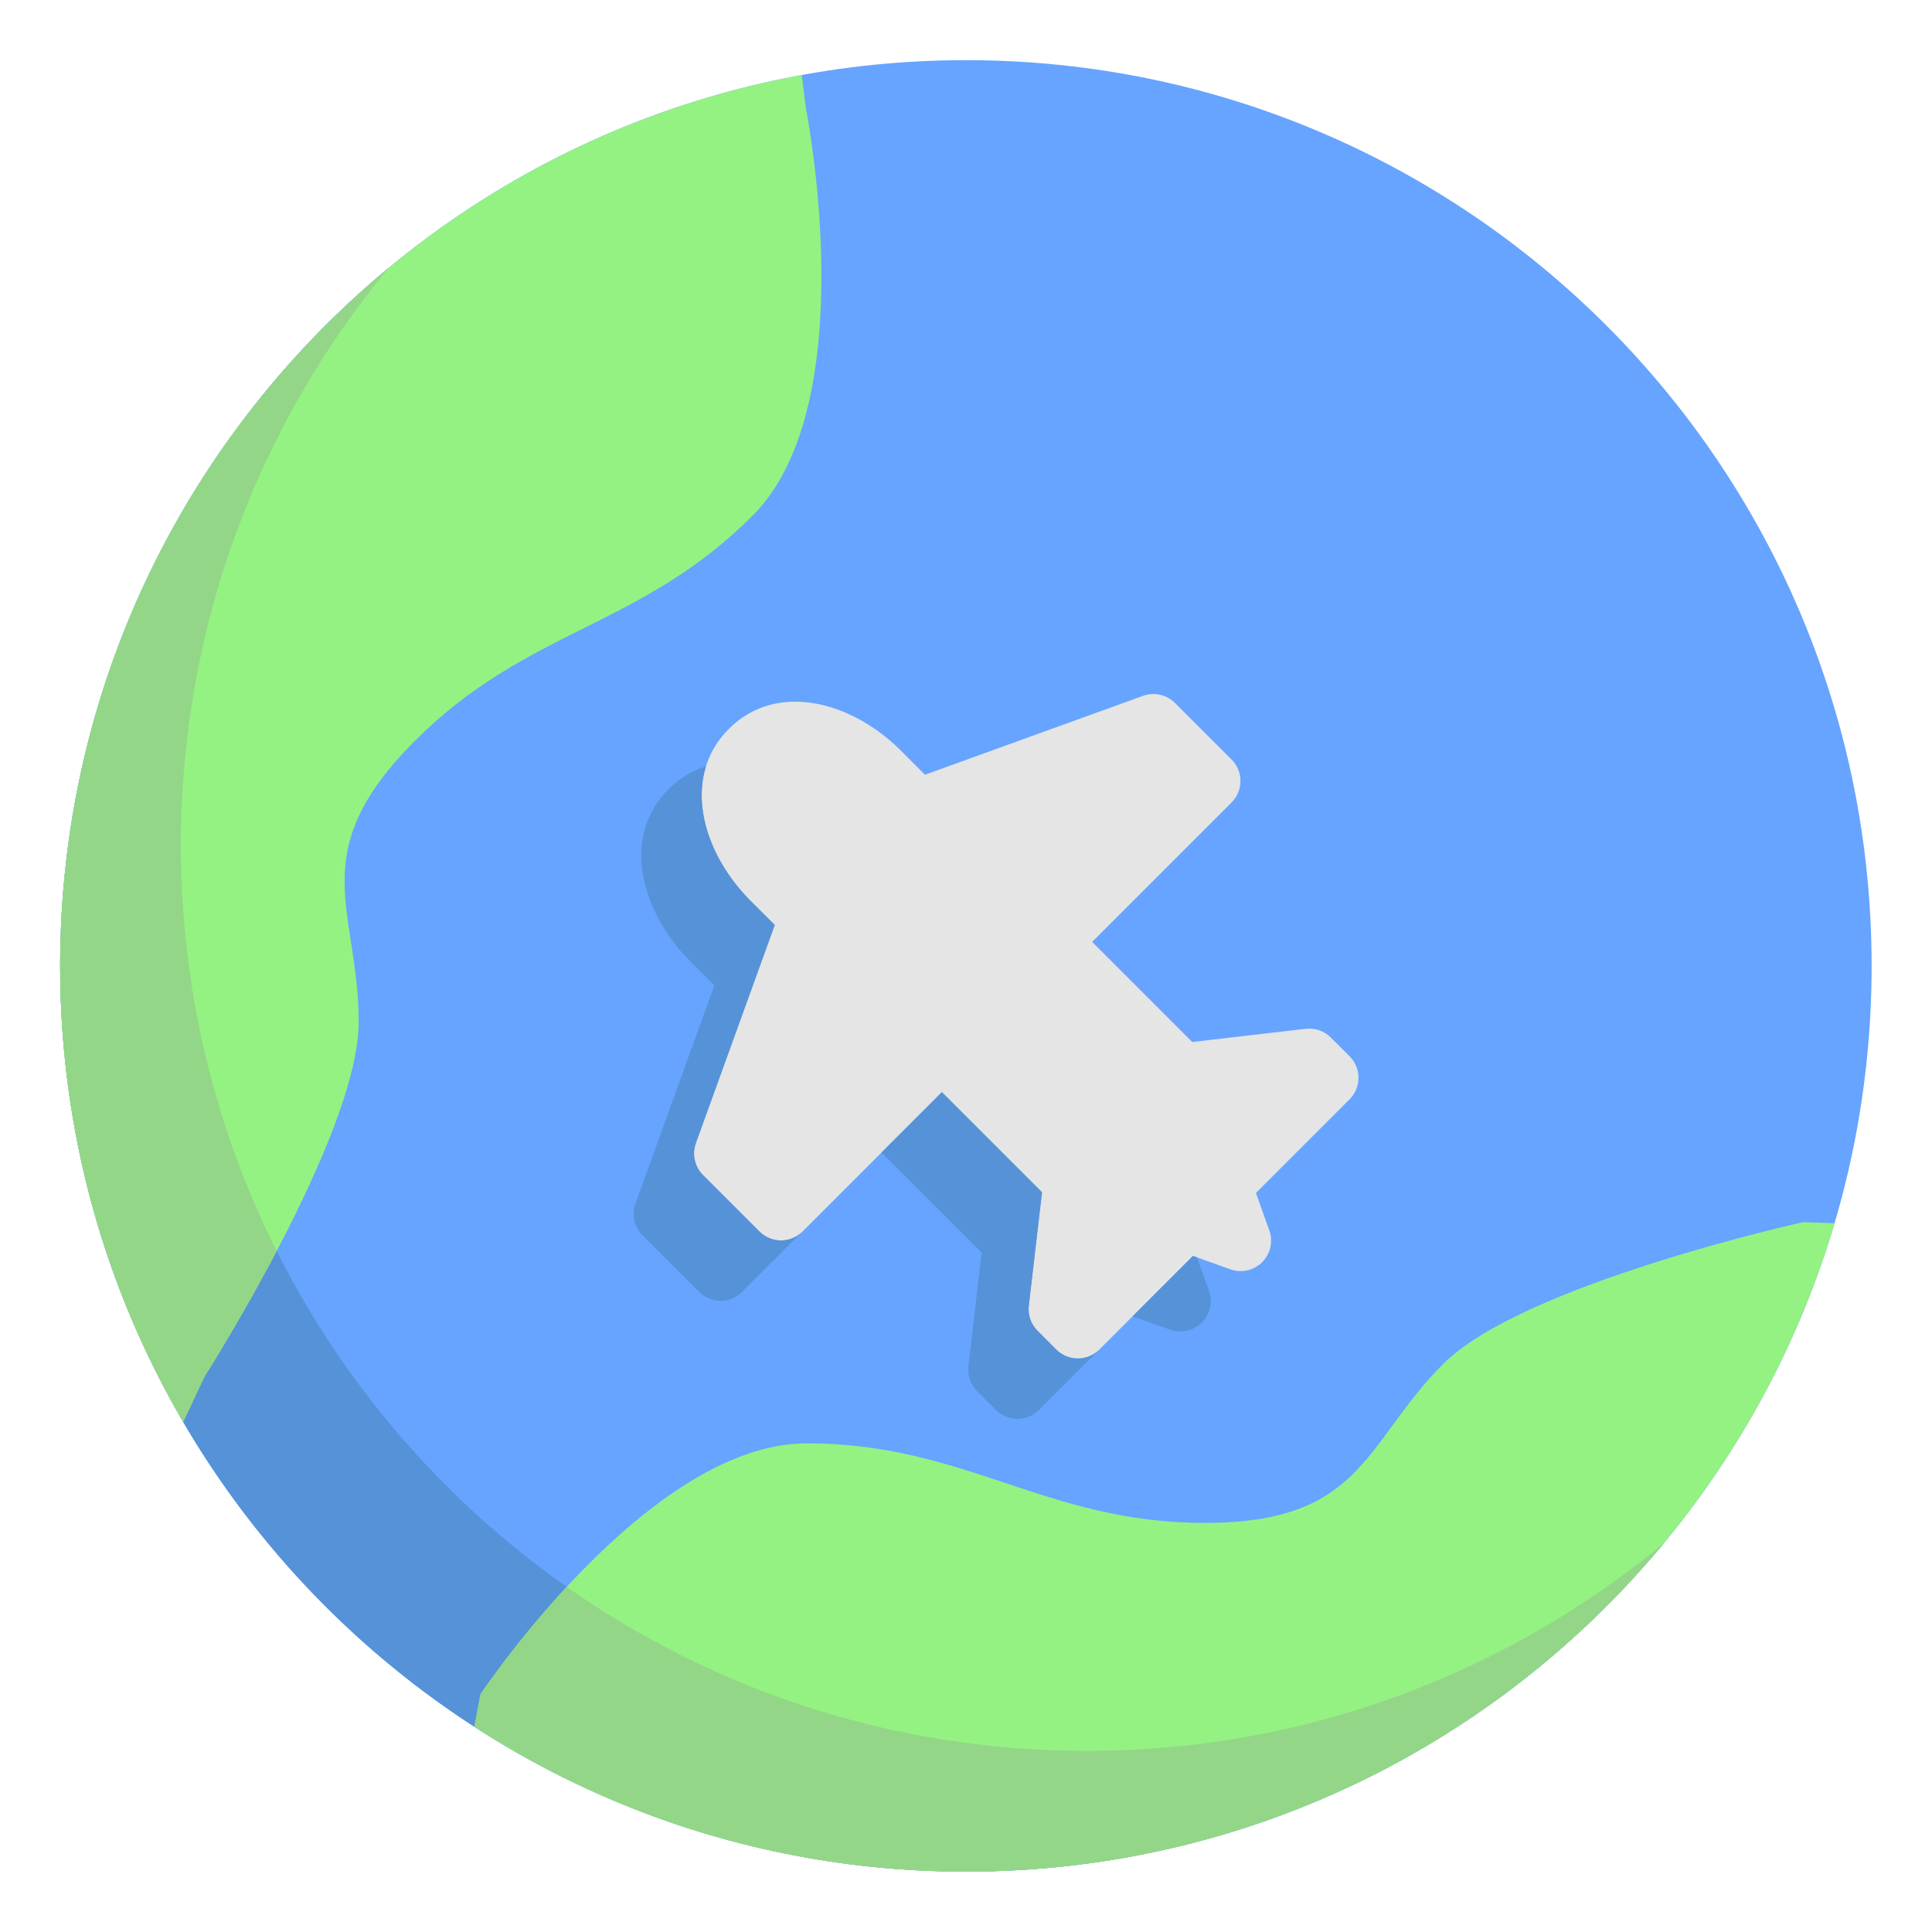
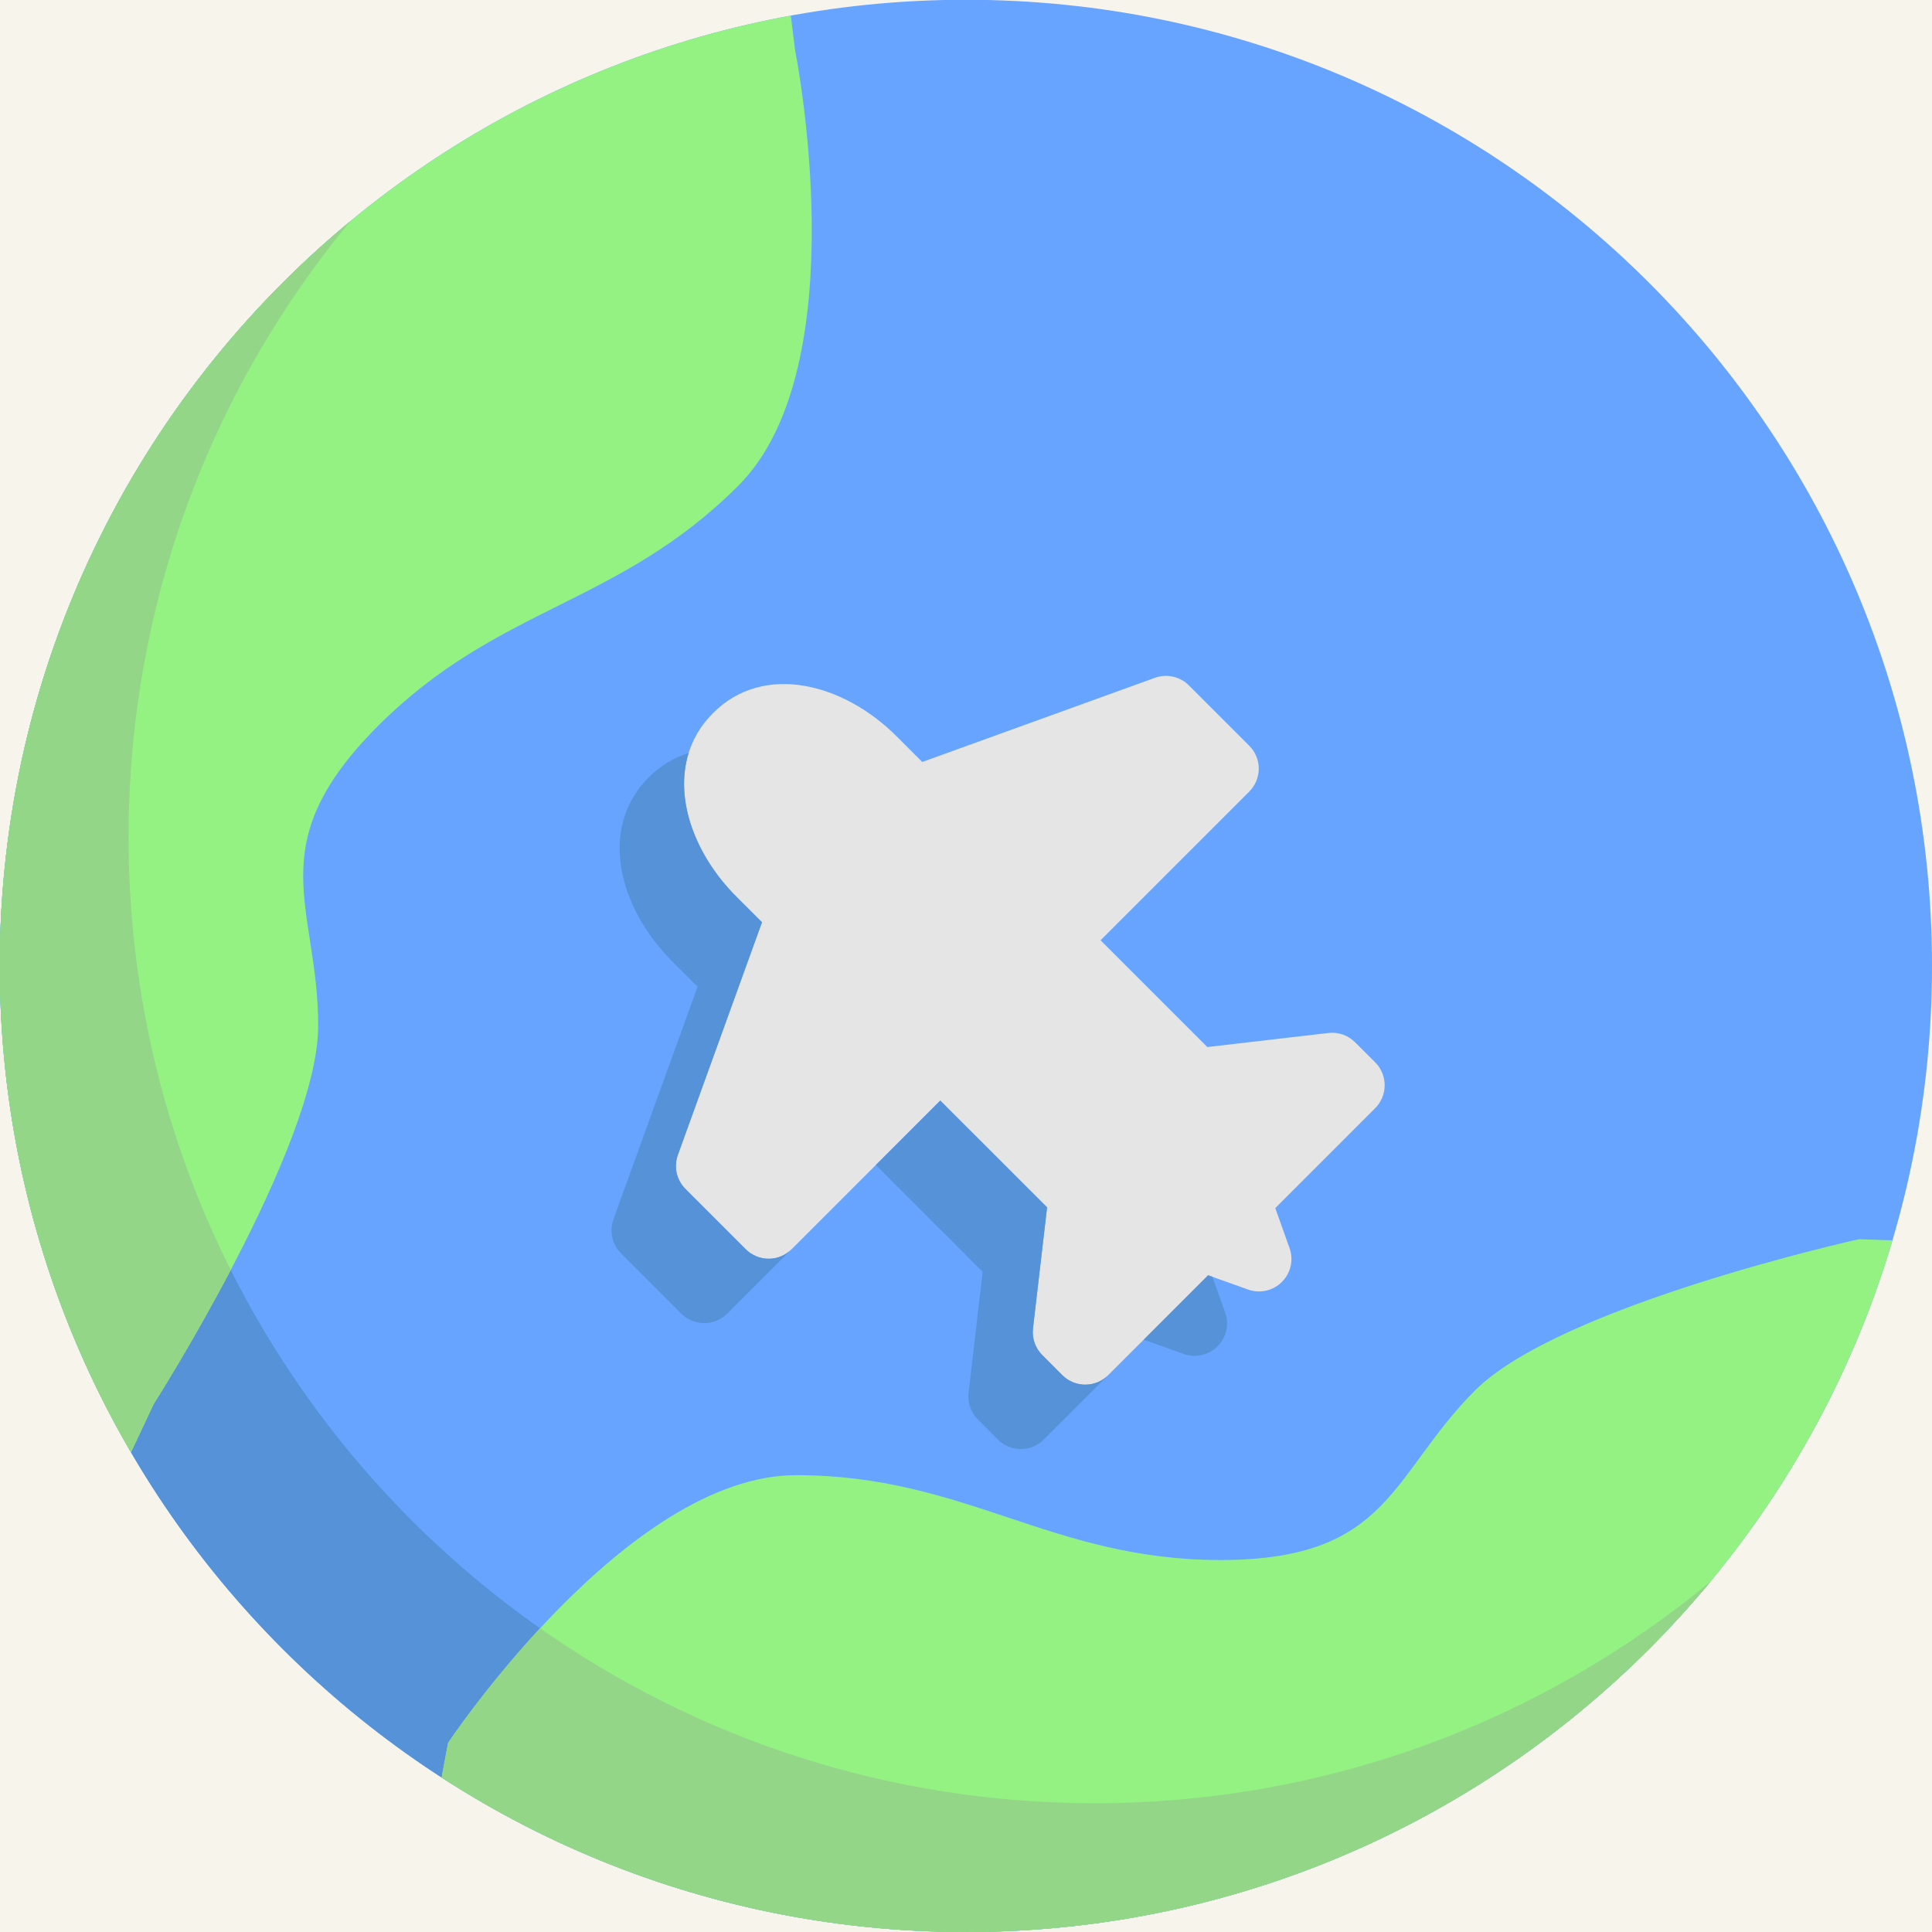
- <svg xmlns="http://www.w3.org/2000/svg" clip-rule="evenodd" fill-rule="evenodd" height="512" stroke-linejoin="round" stroke-miterlimit="2" viewBox="0 0 64 64" width="512">
-   <g transform="translate(-512 -512)">
-     <path d="m574 543.997c0-16.572-13.432-30.004-30.003-30.004-16.572 0-30.004 13.432-30.004 30.004 0 16.571 13.432 30.003 30.004 30.003 16.571 0 30.003-13.432 30.003-30.003z" fill="#66a4ff" />
-     <path d="m524.875 520.875c-6.647 5.502-10.882 13.817-10.882 23.122 0 16.571 13.432 30.003 30.004 30.003 9.304 0 17.619-4.235 23.122-10.882-5.193 4.299-11.856 6.882-19.122 6.882-16.572 0-30.004-13.432-30.004-30.003 0-7.267 2.583-13.93 6.882-19.122z" fill="#5692d8" />
-     <path d="m572.772 552.521c-3.673 12.418-15.165 21.479-28.775 21.479-6.003 0-11.593-1.762-16.282-4.798l.201-1.075s5.536-8.314 10.809-8.314c5.272 0 7.908 2.635 13.18 2.635s5.272-2.635 7.908-5.271c2.635-2.636 11.914-4.692 11.914-4.692z" fill="#94f283" />
-     <path d="m567.119 563.118c-5.504 6.648-13.819 10.882-23.122 10.882-6.003 0-11.593-1.762-16.282-4.798l.201-1.075s1.131-1.698 2.857-3.56c4.874 3.423 10.814 5.433 17.224 5.433 7.266 0 13.929-2.583 19.122-6.882z" fill="#94d688" />
-     <path d="m538.559 514.485.134 1.078s1.965 9.793-1.763 13.52c-3.728 3.728-7.456 3.728-11.184 7.456-3.727 3.729-1.864 5.593-1.864 9.32 0 3.729-5.108 11.742-5.108 11.742l-.707 1.501c-2.59-4.436-4.074-9.597-4.074-15.105 0-14.714 10.59-26.953 24.566-29.512z" fill="#94f283" />
-     <path d="m524.874 520.876c-4.298 5.191-6.881 11.854-6.881 19.121 0 4.833 1.143 9.4 3.172 13.442-1.22 2.325-2.391 4.162-2.391 4.162l-.707 1.501c-2.59-4.436-4.074-9.597-4.074-15.105 0-9.304 4.234-17.618 10.881-23.121z" fill="#94d688" />
-     <path d="m542.641 537.664-.797-.798c-1.655-1.654-4.13-2.291-5.699-.722-.001 0-.001 0-.001.001-1.569 1.569-.932 4.044.722 5.699l.798.797-2.613 7.226c-.133.368-.042.778.234 1.055l1.874 1.874c.189.189.445.295.712.296.267 0 .523-.107.712-.295l4.618-4.618 3.317 3.316-.438 3.759c-.036.305.07.61.288.828l.623.625c.189.189.445.295.713.295.267 0 .523-.106.712-.295l3.103-3.102 1.242.443c.366.131.775.039 1.05-.237.276-.275.368-.684.237-1.05l-.443-1.242 3.102-3.103c.189-.189.295-.445.295-.712 0-.268-.106-.524-.295-.713l-.625-.623c-.218-.218-.523-.324-.828-.288l-3.759.437-3.316-3.316 4.618-4.618c.188-.189.295-.445.295-.712s-.107-.523-.296-.712l-1.874-1.874c-.277-.276-.687-.367-1.055-.235z" fill="#e5e5e5" />
-     <path d="m541.201 550.179 3.317 3.316-.438 3.759c-.036.305.07.61.288.828l.623.625c.189.189.445.295.713.295.267 0 .523-.106.712-.295l3.103-3.102 1.242.443c.366.131.775.039 1.05-.237.276-.275.368-.684.237-1.05l-.396-1.109-.133-.047-3.103 3.102c-.189.189-.445.295-.712.295-.268 0-.524-.106-.713-.295l-.623-.625c-.218-.218-.324-.523-.288-.828l.438-3.759-3.317-3.316zm-5.815-12.793c-.449.14-.871.388-1.241.758-.001 0-.001 0-.001.001-1.569 1.569-.932 4.044.722 5.699l.798.797-2.613 7.226c-.133.368-.042.778.234 1.055l1.874 1.874c.189.189.445.295.712.296.267 0 .523-.107.712-.295l2-2c-.189.188-.445.295-.712.295-.267-.001-.523-.107-.712-.296l-1.874-1.874c-.276-.277-.367-.687-.234-1.055l2.613-7.226-.798-.797c-1.264-1.264-1.933-3.006-1.48-4.458zm19.321 13.03-1.102 1.103 1.103-1.103z" fill="#5692d8" />
-   </g>
+ <svg xmlns="http://www.w3.org/2000/svg" clip-rule="evenodd" fill-rule="evenodd" height="512" stroke-linejoin="round" stroke-miterlimit="2" viewBox="514 514 60 60" width="512">
+   <rect x="514" y="514" width="60" height="60" fill="#F7F4EB" />
+   <path d="m574 543.997c0-16.572-13.432-30.004-30.003-30.004-16.572 0-30.004 13.432-30.004 30.004 0 16.571 13.432 30.003 30.004 30.003 16.571 0 30.003-13.432 30.003-30.003z" fill="#66a4ff" />
+   <path d="m524.875 520.875c-6.647 5.502-10.882 13.817-10.882 23.122 0 16.571 13.432 30.003 30.004 30.003 9.304 0 17.619-4.235 23.122-10.882-5.193 4.299-11.856 6.882-19.122 6.882-16.572 0-30.004-13.432-30.004-30.003 0-7.267 2.583-13.93 6.882-19.122z" fill="#5692d8" />
+   <path d="m572.772 552.521c-3.673 12.418-15.165 21.479-28.775 21.479-6.003 0-11.593-1.762-16.282-4.798l.201-1.075s5.536-8.314 10.809-8.314c5.272 0 7.908 2.635 13.18 2.635s5.272-2.635 7.908-5.271c2.635-2.636 11.914-4.692 11.914-4.692z" fill="#94f283" />
+   <path d="m567.119 563.118c-5.504 6.648-13.819 10.882-23.122 10.882-6.003 0-11.593-1.762-16.282-4.798l.201-1.075s1.131-1.698 2.857-3.56c4.874 3.423 10.814 5.433 17.224 5.433 7.266 0 13.929-2.583 19.122-6.882z" fill="#94d688" />
+   <path d="m538.559 514.485.134 1.078s1.965 9.793-1.763 13.52c-3.728 3.728-7.456 3.728-11.184 7.456-3.727 3.729-1.864 5.593-1.864 9.32 0 3.729-5.108 11.742-5.108 11.742l-.707 1.501c-2.59-4.436-4.074-9.597-4.074-15.105 0-14.714 10.59-26.953 24.566-29.512z" fill="#94f283" />
+   <path d="m524.874 520.876c-4.298 5.191-6.881 11.854-6.881 19.121 0 4.833 1.143 9.4 3.172 13.442-1.22 2.325-2.391 4.162-2.391 4.162l-.707 1.501c-2.59-4.436-4.074-9.597-4.074-15.105 0-9.304 4.234-17.618 10.881-23.121z" fill="#94d688" />
+   <path d="m542.641 537.664-.797-.798c-1.655-1.654-4.13-2.291-5.699-.722-.001 0-.001 0-.001.001-1.569 1.569-.932 4.044.722 5.699l.798.797-2.613 7.226c-.133.368-.042.778.234 1.055l1.874 1.874c.189.189.445.295.712.296.267 0 .523-.107.712-.295l4.618-4.618 3.317 3.316-.438 3.759c-.036.305.07.61.288.828l.623.625c.189.189.445.295.713.295.267 0 .523-.106.712-.295l3.103-3.102 1.242.443c.366.131.775.039 1.05-.237.276-.275.368-.684.237-1.05l-.443-1.242 3.102-3.103c.189-.189.295-.445.295-.712 0-.268-.106-.524-.295-.713l-.625-.623c-.218-.218-.523-.324-.828-.288l-3.759.437-3.316-3.316 4.618-4.618c.188-.189.295-.445.295-.712s-.107-.523-.296-.712l-1.874-1.874c-.277-.276-.687-.367-1.055-.235z" fill="#e5e5e5" />
+   <path d="m541.201 550.179 3.317 3.316-.438 3.759c-.036.305.07.61.288.828l.623.625c.189.189.445.295.713.295.267 0 .523-.106.712-.295l3.103-3.102 1.242.443c.366.131.775.039 1.05-.237.276-.275.368-.684.237-1.05l-.396-1.109-.133-.047-3.103 3.102c-.189.189-.445.295-.712.295-.268 0-.524-.106-.713-.295l-.623-.625c-.218-.218-.324-.523-.288-.828l.438-3.759-3.317-3.316zm-5.815-12.793c-.449.14-.871.388-1.241.758-.001 0-.001 0-.001.001-1.569 1.569-.932 4.044.722 5.699l.798.797-2.613 7.226c-.133.368-.042.778.234 1.055l1.874 1.874c.189.189.445.295.712.296.267 0 .523-.107.712-.295l2-2c-.189.188-.445.295-.712.295-.267-.001-.523-.107-.712-.296l-1.874-1.874c-.276-.277-.367-.687-.234-1.055l2.613-7.226-.798-.797c-1.264-1.264-1.933-3.006-1.48-4.458zm19.321 13.03-1.102 1.103 1.103-1.103z" fill="#5692d8" />
</svg>
